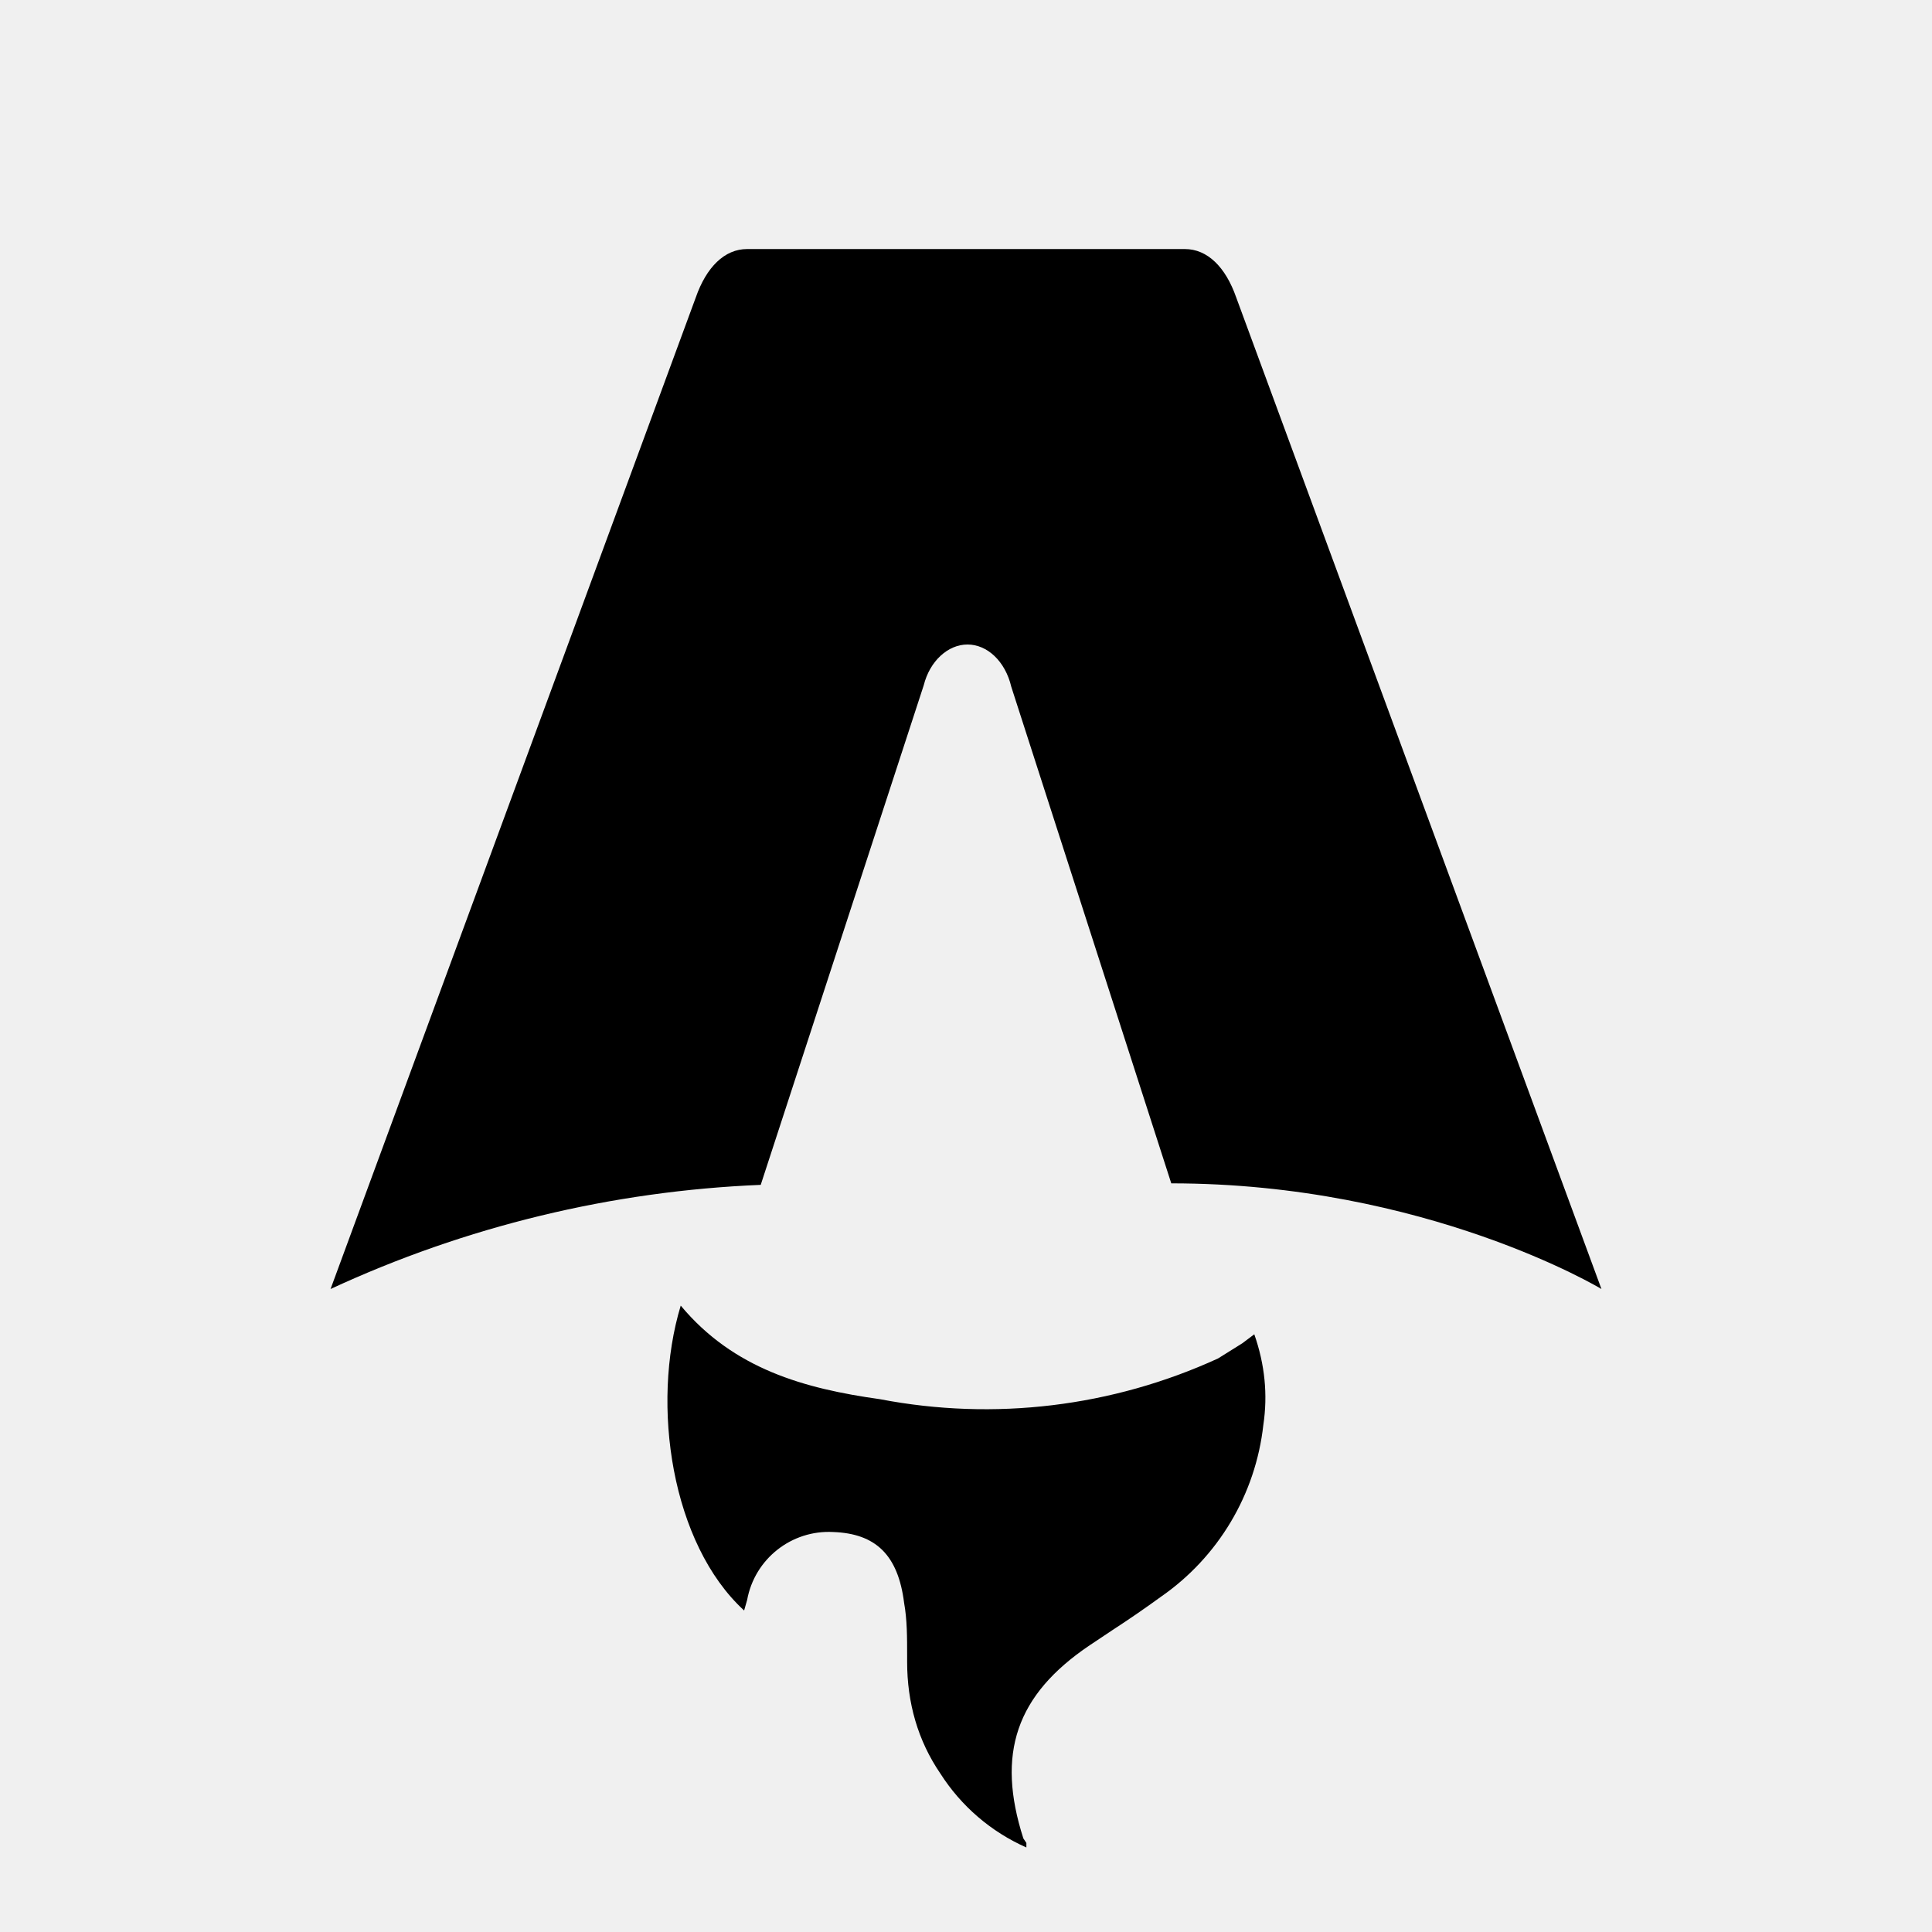
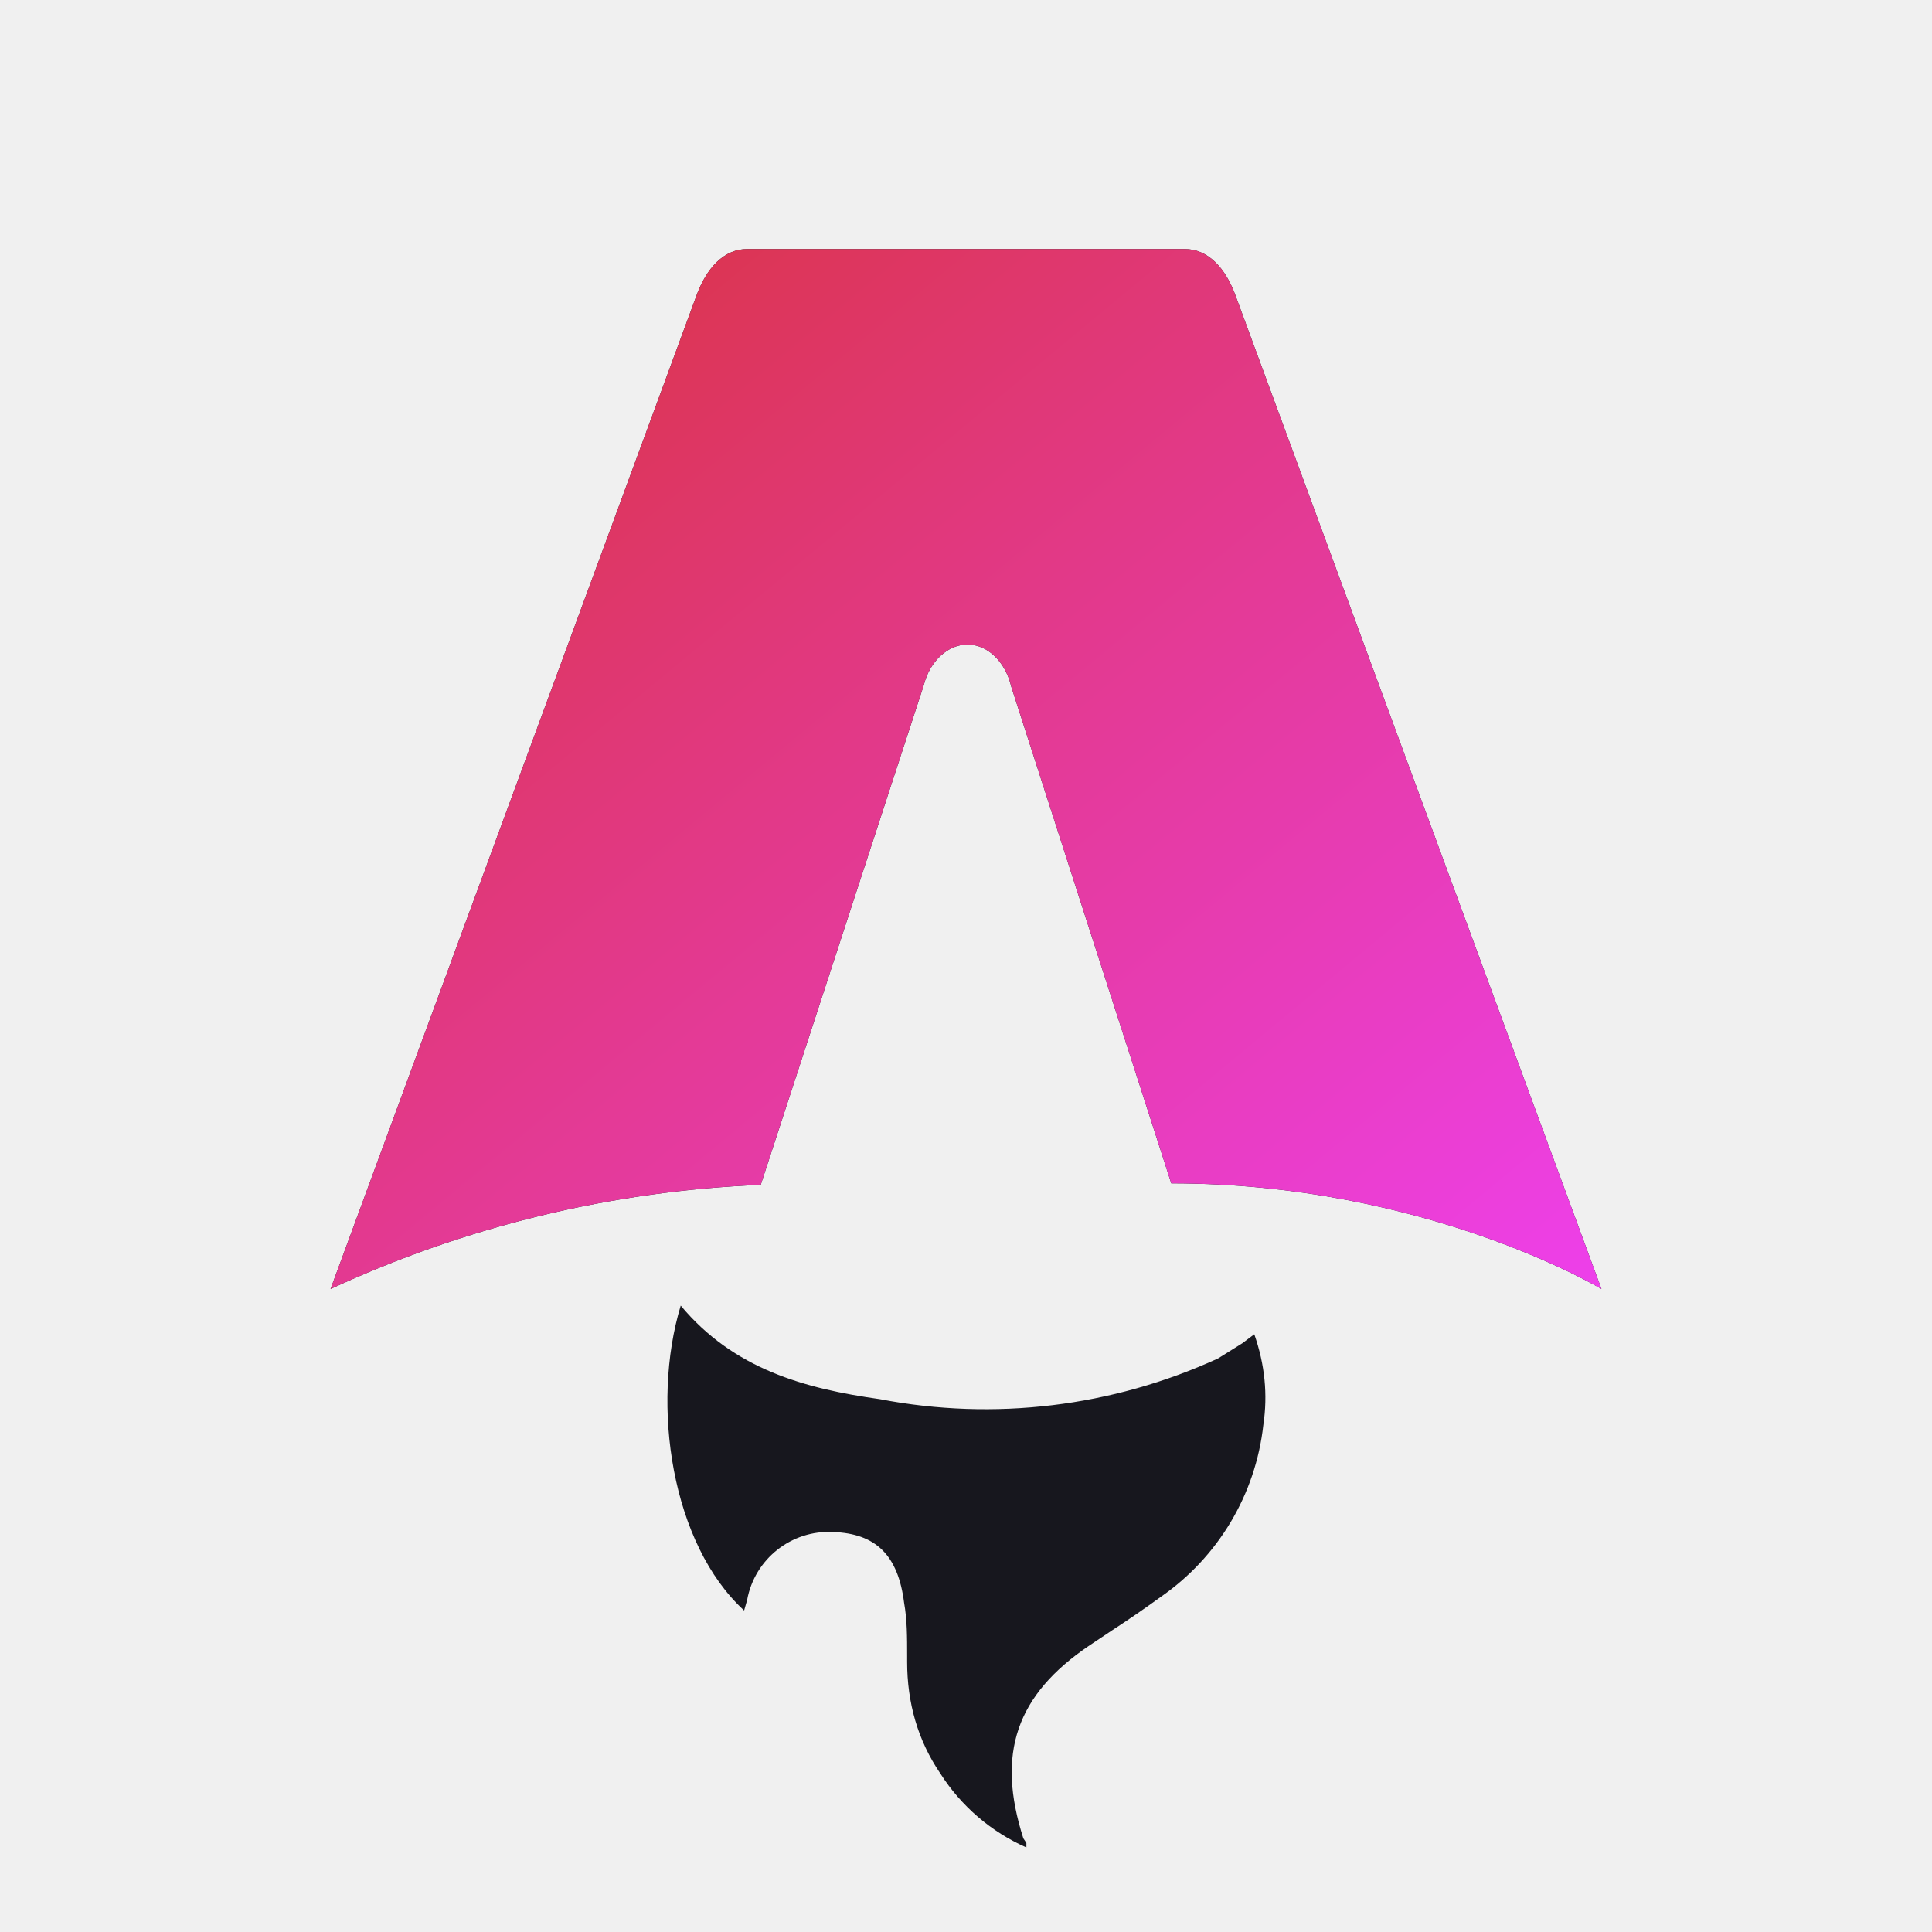
- <svg xmlns="http://www.w3.org/2000/svg" fill="none" viewBox="0 0 128 128">
-   <path d="M50.4 78.5a75.1 75.1 0 0 0-28.5 6.9l24.2-65.7c.7-2 1.9-3.2 3.4-3.2h29c1.5 0 2.7 1.2 3.4 3.2l24.2 65.7s-11.6-7-28.5-7L67 45.5c-.4-1.7-1.6-2.8-2.9-2.8-1.3 0-2.5 1.1-2.9 2.7L50.4 78.5Zm-1.1 28.2Zm-4.2-20.2c-2 6.6-.6 15.8 4.2 20.2a17.5 17.5 0 0 1 .2-.7 5.5 5.5 0 0 1 5.7-4.5c2.8.1 4.3 1.5 4.7 4.7.2 1.1.2 2.3.2 3.5v.4c0 2.7.7 5.2 2.2 7.4a13 13 0 0 0 5.7 4.9v-.3l-.2-.3c-1.8-5.6-.5-9.5 4.4-12.8l1.5-1a73 73 0 0 0 3.2-2.2 16 16 0 0 0 6.8-11.4c.3-2 .1-4-.6-6l-.8.6-1.6 1a37 37 0 0 1-22.4 2.7c-5-.7-9.7-2-13.2-6.2Z" />
-   <style>
-         path { fill: #000; }
-         @media (prefers-color-scheme: dark) {
-             path { fill: #FFF; }
-         }
-     </style>
+ <svg xmlns="http://www.w3.org/2000/svg" viewBox="0 0 128 128">
+   <path fill="#17171E" d="M50.4 78.5a75.1 75.1 0 0 0-28.5 6.9l24.2-65.7c.7-2 1.9-3.2 3.4-3.2h29c1.5 0 2.7 1.2 3.4 3.2l24.2 65.7s-11.6-7-28.5-7L67 45.5c-.4-1.7-1.6-2.8-2.9-2.8-1.3 0-2.5 1.1-2.9 2.7L50.4 78.5Zm-1.1 28.2Zm-4.2-20.2c-2 6.6-.6 15.8 4.2 20.2a17.5 17.5 0 0 1 .2-.7 5.5 5.5 0 0 1 5.7-4.5c2.8.1 4.3 1.5 4.7 4.7.2 1.1.2 2.3.2 3.5v.4c0 2.7.7 5.2 2.2 7.4a13 13 0 0 0 5.7 4.9v-.3l-.2-.3c-1.8-5.6-.5-9.5 4.4-12.8l1.5-1a73 73 0 0 0 3.2-2.2 16 16 0 0 0 6.8-11.4c.3-2 .1-4-.6-6l-.8.6-1.6 1a37 37 0 0 1-22.4 2.7c-5-.7-9.7-2-13.2-6.2Z" />
+   <path fill="url(#astro)" d="M50.4 78.5a75.1 75.1 0 0 0-28.5 6.9l24.2-65.7c.7-2 1.9-3.2 3.4-3.2h29c1.5 0 2.7 1.2 3.4 3.2l24.2 65.7s-11.6-7-28.5-7L67 45.5c-.4-1.7-1.6-2.8-2.9-2.8-1.3 0-2.5 1.1-2.9 2.7L50.4 78.5Z" />
+   <defs>
+     <linearGradient id="astro" x1="22" x2="100" y1="12" y2="106" gradientUnits="userSpaceOnUse">
+       <stop stop-color="#D83333" />
+       <stop offset="1" stop-color="#F041FF" />
+     </linearGradient>
+   </defs>
</svg>
